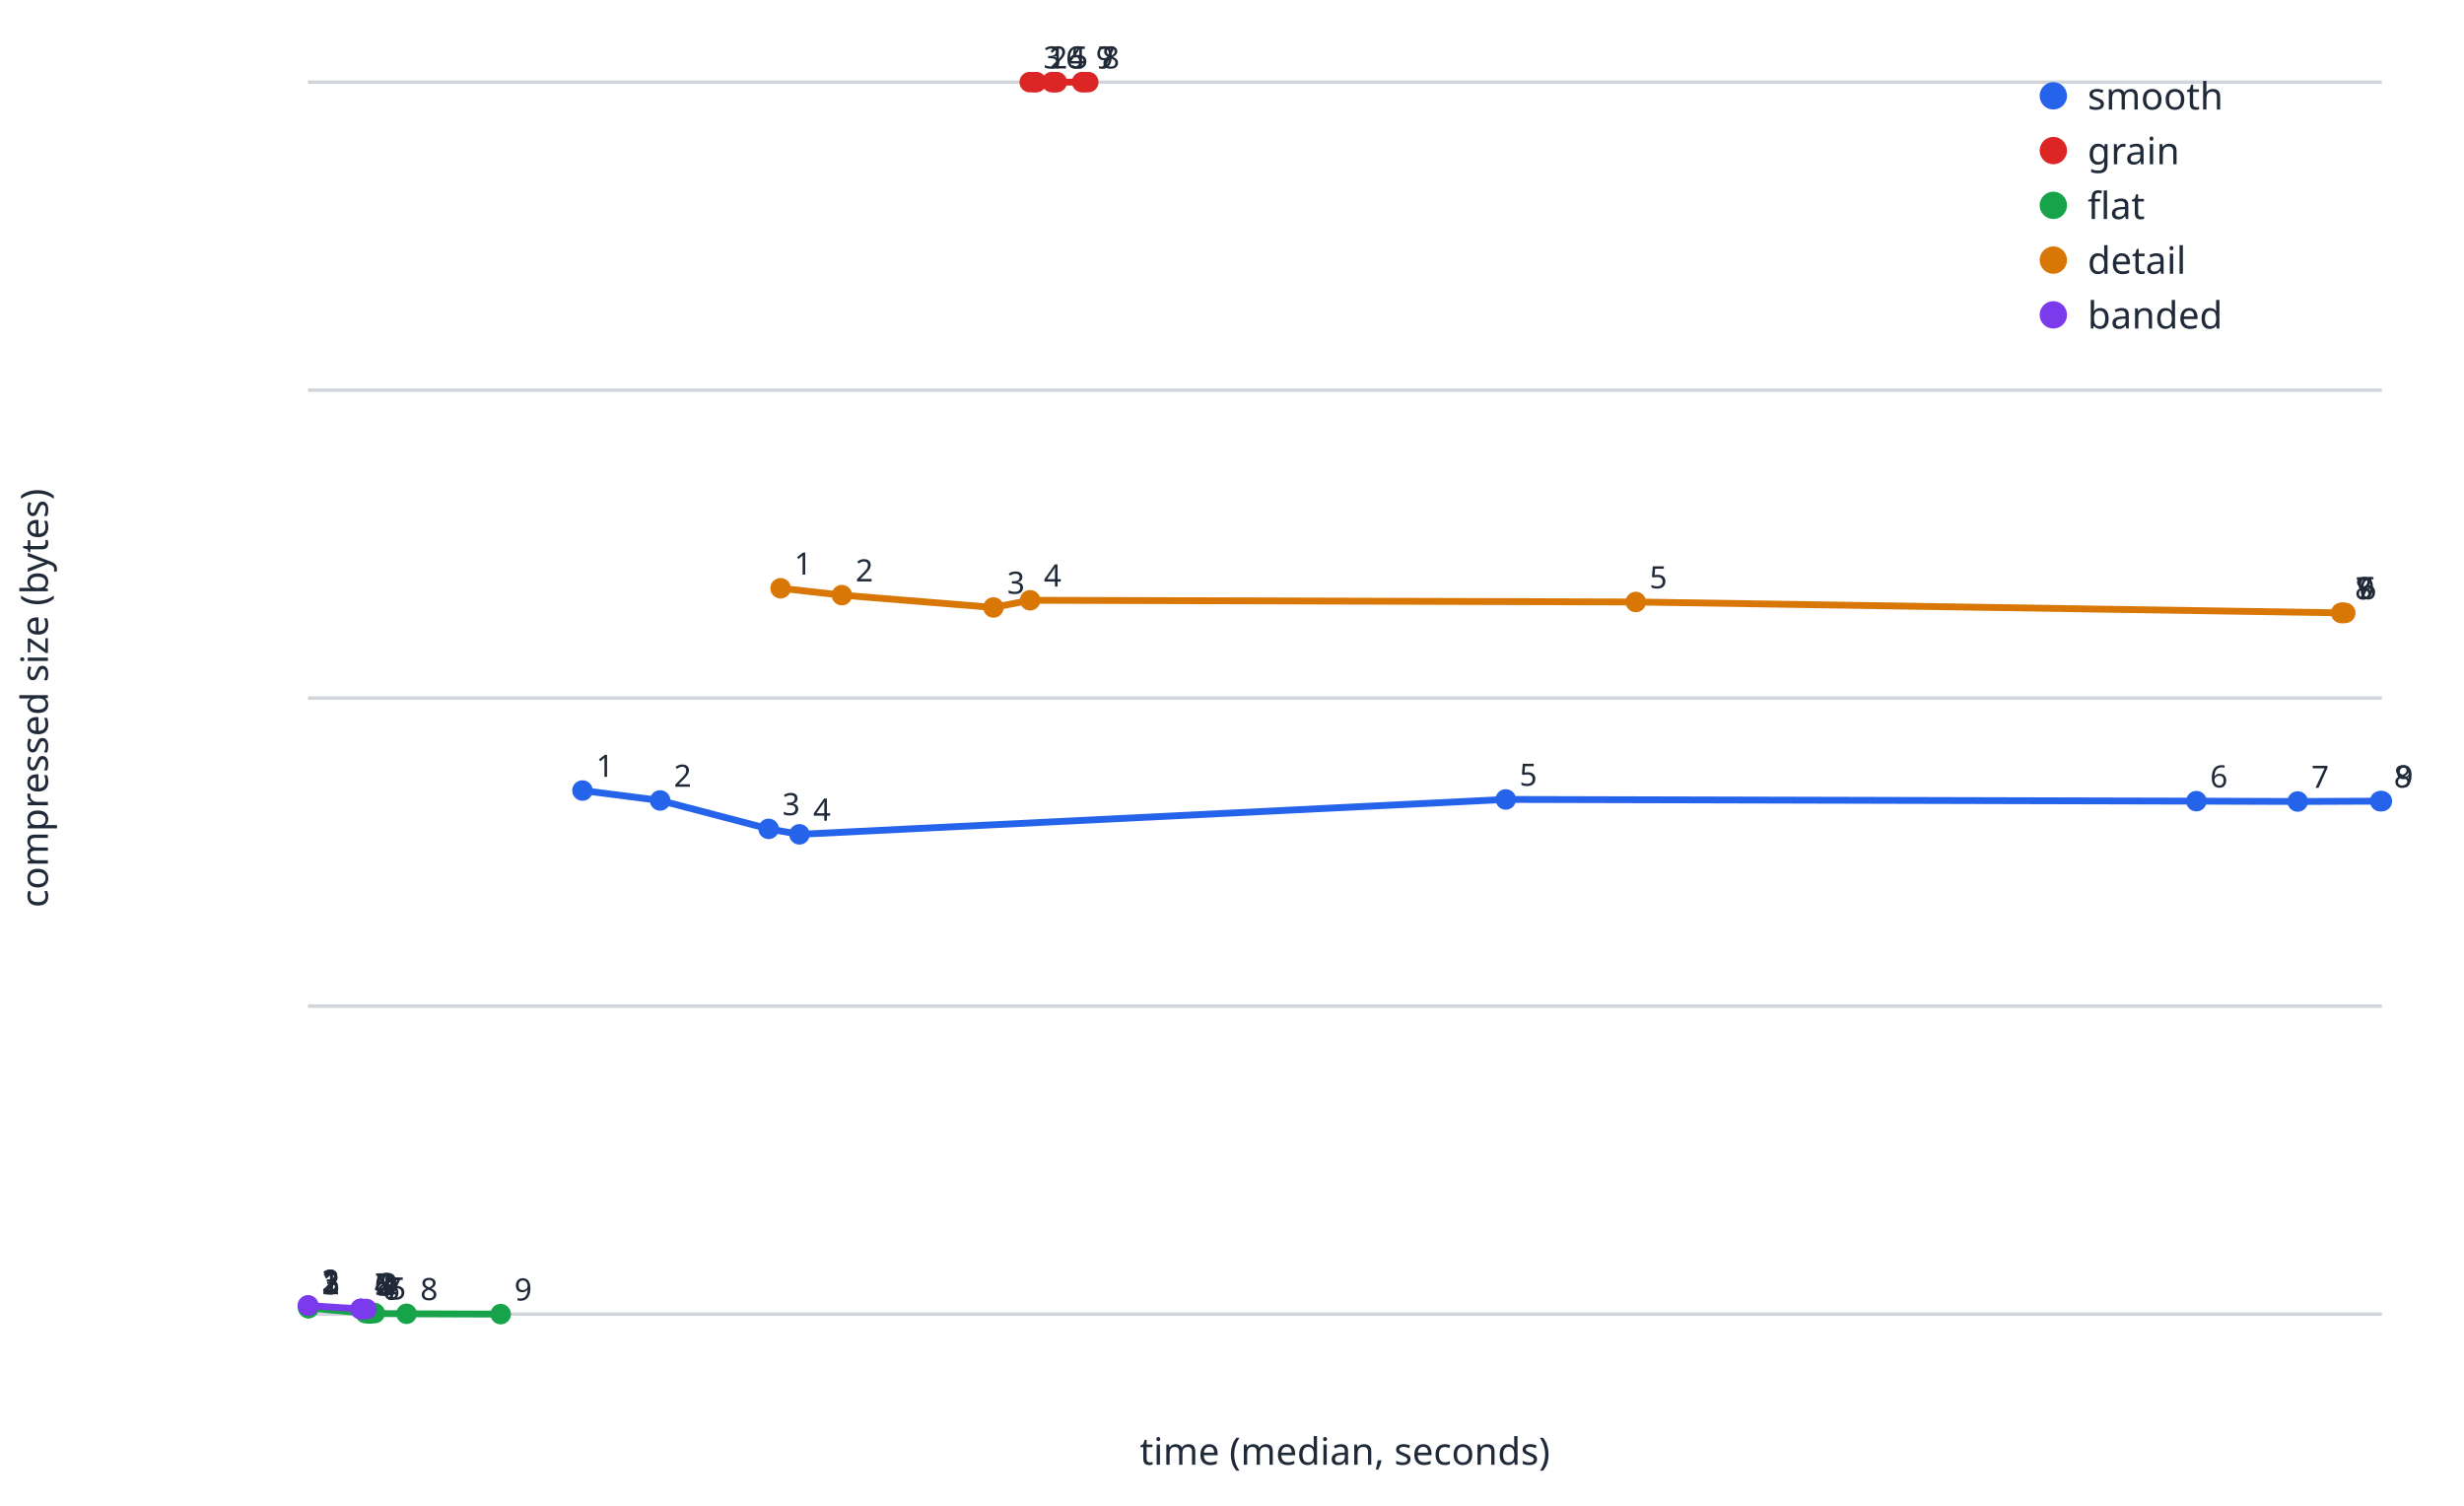
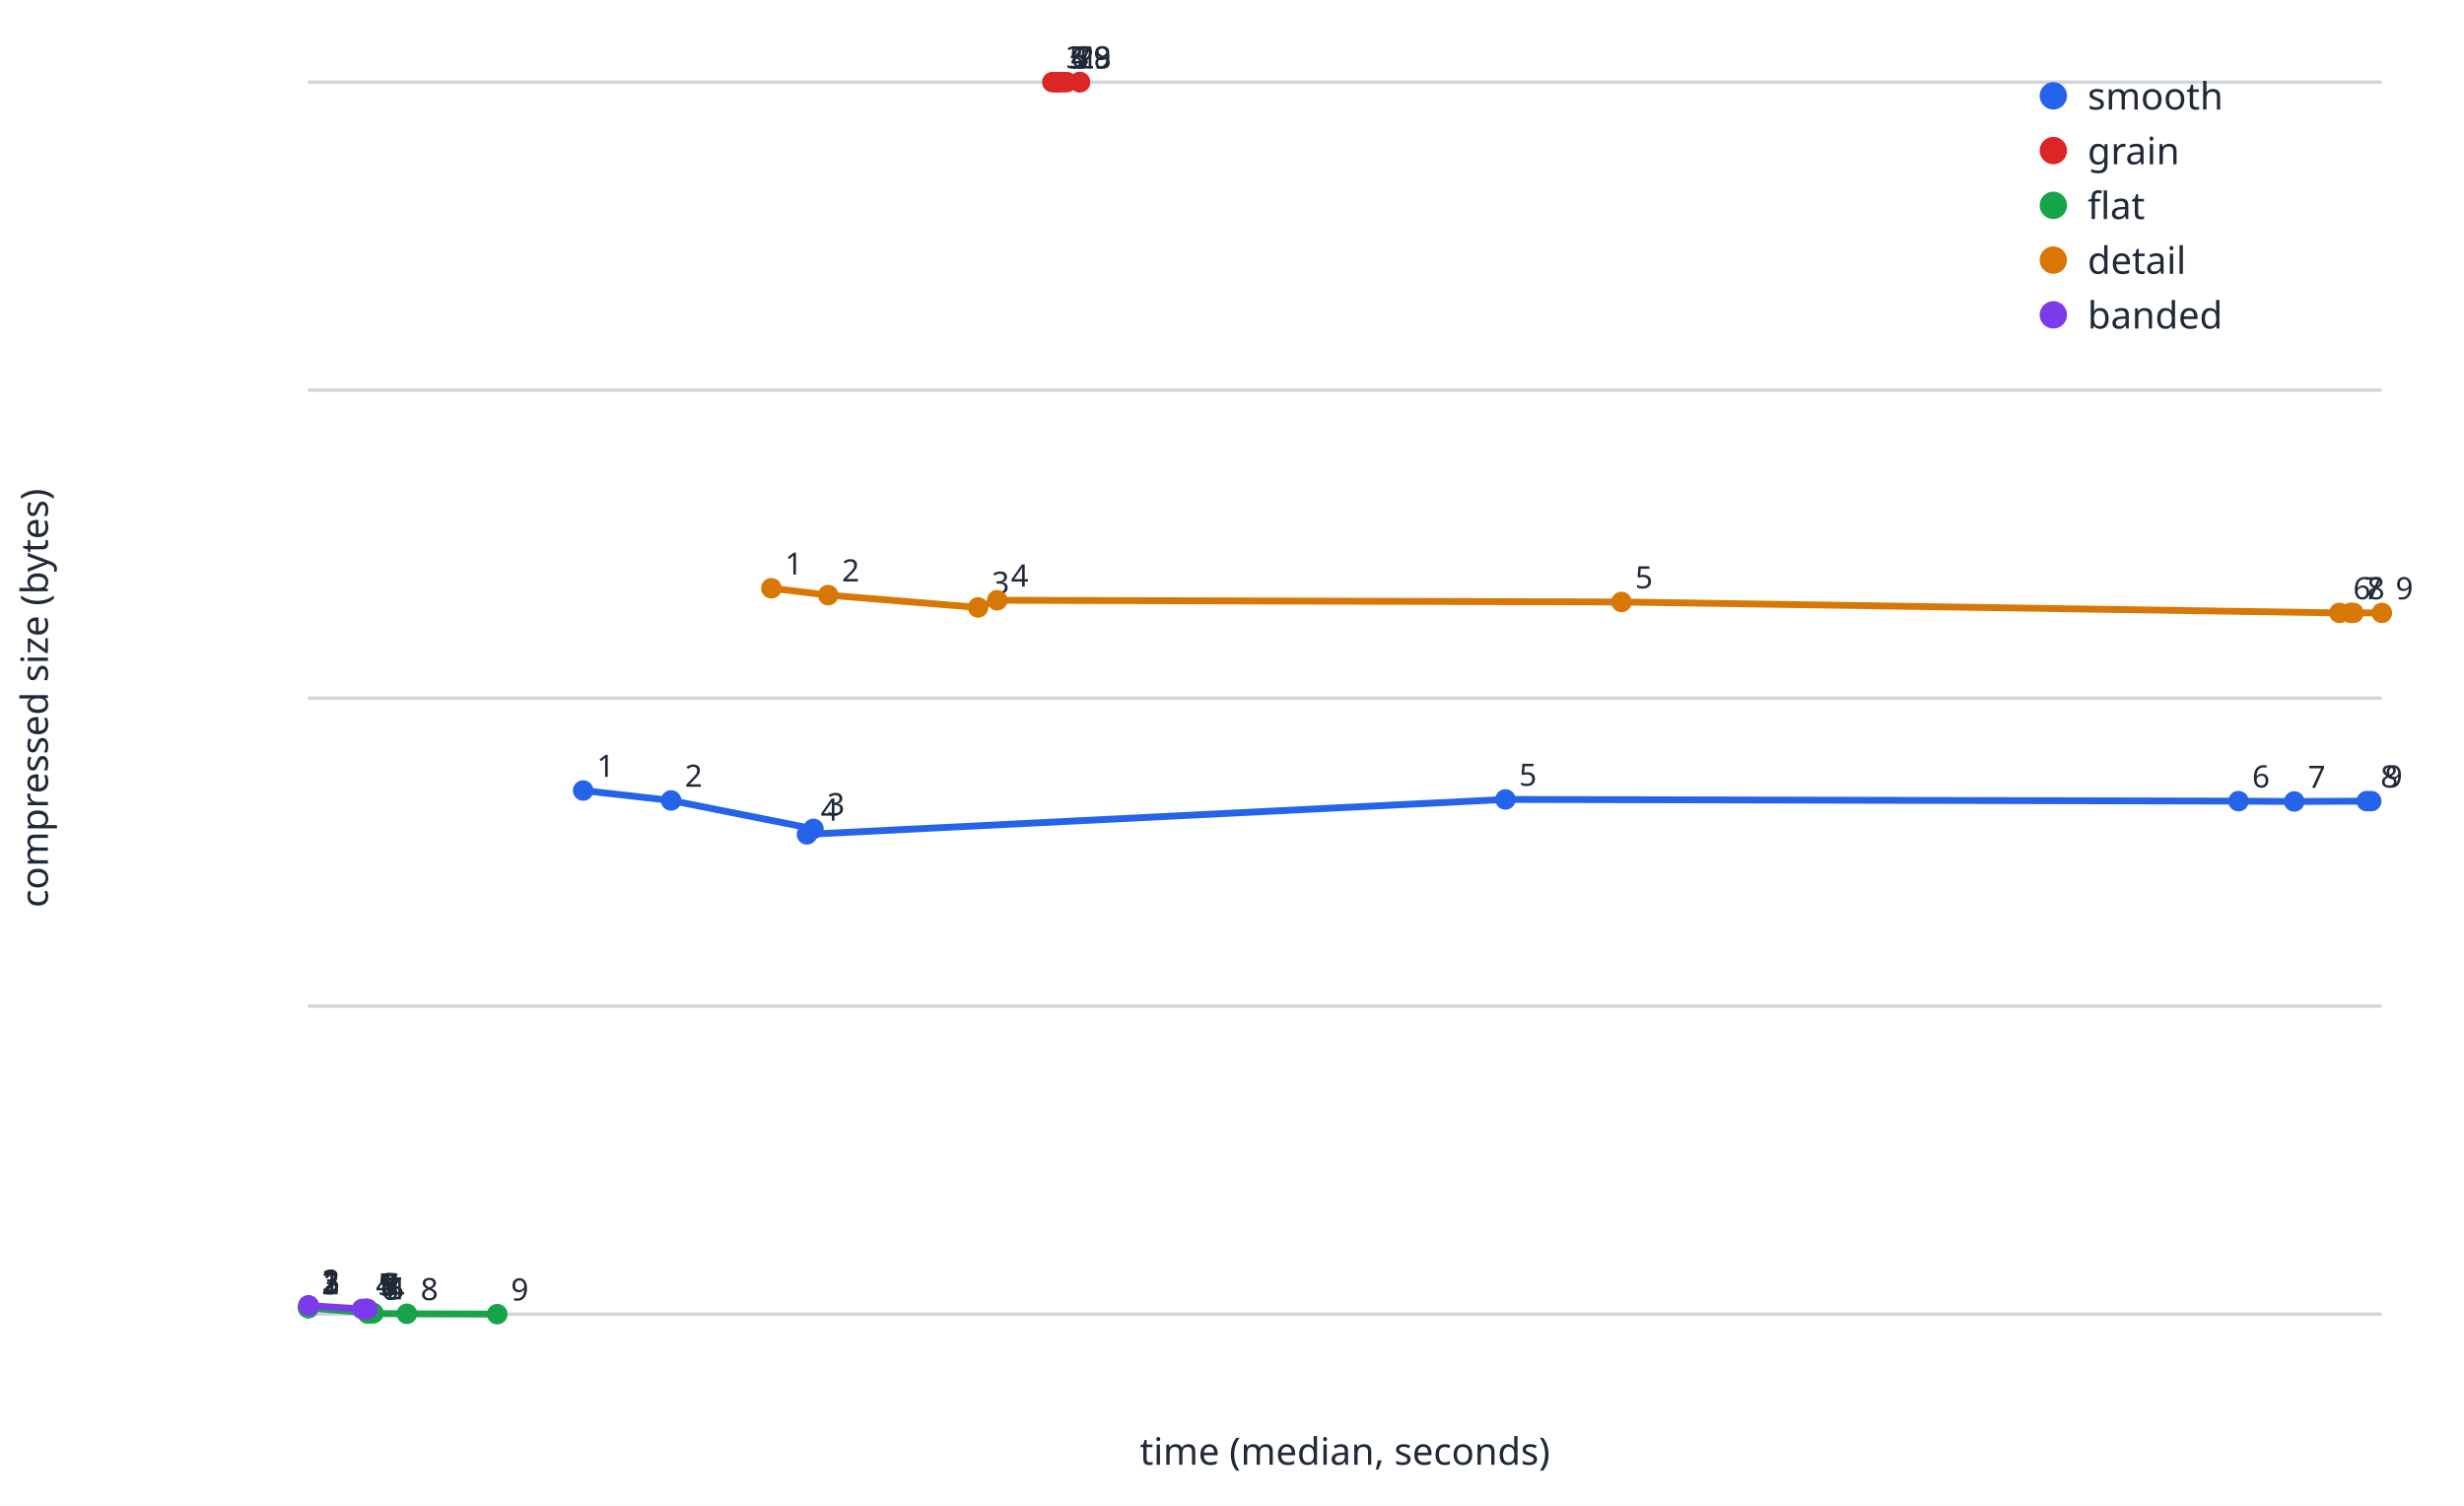
<svg xmlns="http://www.w3.org/2000/svg" viewBox="0 0 720 440" font-family="sans-serif" font-size="11">
  <rect width="720" height="440" fill="#ffffff" />
  <line x1="90" y1="24.0" x2="696" y2="24.0" stroke="#d1d5db" stroke-width="1" />
  <line x1="90" y1="114.0" x2="696" y2="114.0" stroke="#d1d5db" stroke-width="1" />
  <line x1="90" y1="204.0" x2="696" y2="204.0" stroke="#d1d5db" stroke-width="1" />
  <line x1="90" y1="294.0" x2="696" y2="294.0" stroke="#d1d5db" stroke-width="1" />
  <line x1="90" y1="384.0" x2="696" y2="384.0" stroke="#d1d5db" stroke-width="1" />
  <text x="393.0" y="428" fill="#1f2937" text-anchor="middle">time (median, seconds)</text>
  <text x="14" y="204.0" fill="#1f2937" text-anchor="middle" transform="rotate(-90 14 204.0)">compressed size (bytes)</text>
-   <polyline points="170.2,231.0 192.9,233.9 224.6,242.2 233.6,243.8 440.0,233.6 641.8,234.1 671.4,234.2 695.5,234.1 696.0,234.1" fill="none" stroke="#2563eb" stroke-width="2" />
-   <circle cx="170.2" cy="231.0" r="3" fill="#2563eb" />
-   <text x="174.2" y="227.0" fill="#1f2937" font-size="9">1</text>
-   <circle cx="192.9" cy="233.9" r="3" fill="#2563eb" />
-   <text x="196.9" y="229.9" fill="#1f2937" font-size="9">2</text>
-   <circle cx="224.6" cy="242.2" r="3" fill="#2563eb" />
-   <text x="228.6" y="238.2" fill="#1f2937" font-size="9">3</text>
-   <circle cx="233.6" cy="243.8" r="3" fill="#2563eb" />
-   <text x="237.6" y="239.8" fill="#1f2937" font-size="9">4</text>
-   <circle cx="440.0" cy="233.6" r="3" fill="#2563eb" />
-   <text x="444.0" y="229.6" fill="#1f2937" font-size="9">5</text>
-   <circle cx="641.8" cy="234.1" r="3" fill="#2563eb" />
-   <text x="645.8" y="230.1" fill="#1f2937" font-size="9">6</text>
-   <circle cx="671.4" cy="234.2" r="3" fill="#2563eb" />
-   <text x="675.4" y="230.2" fill="#1f2937" font-size="9">7</text>
-   <circle cx="695.5" cy="234.1" r="3" fill="#2563eb" />
-   <text x="699.5" y="230.1" fill="#1f2937" font-size="9">8</text>
-   <circle cx="696.0" cy="234.1" r="3" fill="#2563eb" />
-   <text x="700.0" y="230.1" fill="#1f2937" font-size="9">9</text>
-   <circle cx="600" cy="28" r="4" fill="#2563eb" />
-   <text x="610" y="32" fill="#1f2937">smooth</text>
-   <polyline points="302.2,24.0 302.8,24.0 300.9,24.0 308.1,24.0 308.8,24.0 307.4,24.0 316.8,24.0 318.0,24.0 316.2,24.0" fill="none" stroke="#dc2626" stroke-width="2" />
-   <circle cx="302.2" cy="24.0" r="3" fill="#dc2626" />
-   <text x="306.2" y="20.0" fill="#1f2937" font-size="9">1</text>
-   <circle cx="302.8" cy="24.0" r="3" fill="#dc2626" />
-   <text x="306.8" y="20.0" fill="#1f2937" font-size="9">2</text>
-   <circle cx="300.9" cy="24.0" r="3" fill="#dc2626" />
-   <text x="304.9" y="20.0" fill="#1f2937" font-size="9">3</text>
-   <circle cx="308.1" cy="24.0" r="3" fill="#dc2626" />
-   <text x="312.1" y="20.0" fill="#1f2937" font-size="9">4</text>
-   <circle cx="308.8" cy="24.0" r="3" fill="#dc2626" />
-   <text x="312.8" y="20.0" fill="#1f2937" font-size="9">5</text>
-   <circle cx="307.4" cy="24.0" r="3" fill="#dc2626" />
-   <text x="311.4" y="20.0" fill="#1f2937" font-size="9">6</text>
-   <circle cx="316.8" cy="24.0" r="3" fill="#dc2626" />
-   <text x="320.8" y="20.0" fill="#1f2937" font-size="9">7</text>
-   <circle cx="318.0" cy="24.0" r="3" fill="#dc2626" />
-   <text x="322.0" y="20.0" fill="#1f2937" font-size="9">8</text>
-   <circle cx="316.2" cy="24.0" r="3" fill="#dc2626" />
-   <text x="320.2" y="20.0" fill="#1f2937" font-size="9">9</text>
-   <circle cx="600" cy="44" r="4" fill="#dc2626" />
-   <text x="610" y="48" fill="#1f2937">grain</text>
-   <polyline points="90.1,382.2 90.1,382.2 90.2,382.2 106.8,383.7 109.5,383.7 107.7,383.8 108.2,383.8 118.8,383.9 146.3,384.0" fill="none" stroke="#16a34a" stroke-width="2" />
+   <polyline points="170.4,231.0 196.1,233.9 237.7,242.2 235.8,243.8 439.9,233.6 654.1,234.1 670.4,234.2 691.6,234.1 692.9,234.1" fill="none" stroke="#2563eb" stroke-width="2" />
+   <circle cx="170.4" cy="231.0" r="3" fill="#2563eb" />
+   <text x="174.4" y="227.0" fill="#1f2937" font-size="9">1</text>
+   <circle cx="196.1" cy="233.9" r="3" fill="#2563eb" />
+   <text x="200.1" y="229.9" fill="#1f2937" font-size="9">2</text>
+   <circle cx="237.7" cy="242.2" r="3" fill="#2563eb" />
+   <text x="241.7" y="238.2" fill="#1f2937" font-size="9">3</text>
+   <circle cx="235.8" cy="243.8" r="3" fill="#2563eb" />
+   <text x="239.8" y="239.8" fill="#1f2937" font-size="9">4</text>
+   <circle cx="439.9" cy="233.6" r="3" fill="#2563eb" />
+   <text x="443.9" y="229.6" fill="#1f2937" font-size="9">5</text>
+   <circle cx="654.1" cy="234.1" r="3" fill="#2563eb" />
+   <text x="658.1" y="230.1" fill="#1f2937" font-size="9">6</text>
+   <circle cx="670.4" cy="234.2" r="3" fill="#2563eb" />
+   <text x="674.4" y="230.2" fill="#1f2937" font-size="9">7</text>
+   <circle cx="691.6" cy="234.1" r="3" fill="#2563eb" />
+   <text x="695.6" y="230.1" fill="#1f2937" font-size="9">8</text>
+   <circle cx="692.9" cy="234.1" r="3" fill="#2563eb" />
+   <text x="696.9" y="230.1" fill="#1f2937" font-size="9">9</text>
+   <polyline points="311.7,24.0 310.7,24.0 307.5,24.0 308.9,24.0 308.4,24.0 309.0,24.0 309.8,24.0 315.6,24.0 315.5,24.0" fill="none" stroke="#dc2626" stroke-width="2" />
+   <circle cx="311.7" cy="24.0" r="3" fill="#dc2626" />
+   <text x="315.7" y="20.0" fill="#1f2937" font-size="9">1</text>
+   <circle cx="310.7" cy="24.0" r="3" fill="#dc2626" />
+   <text x="314.7" y="20.0" fill="#1f2937" font-size="9">2</text>
+   <circle cx="307.5" cy="24.0" r="3" fill="#dc2626" />
+   <text x="311.5" y="20.0" fill="#1f2937" font-size="9">3</text>
+   <circle cx="308.9" cy="24.0" r="3" fill="#dc2626" />
+   <text x="312.9" y="20.0" fill="#1f2937" font-size="9">4</text>
+   <circle cx="308.4" cy="24.0" r="3" fill="#dc2626" />
+   <text x="312.4" y="20.0" fill="#1f2937" font-size="9">5</text>
+   <circle cx="309.0" cy="24.0" r="3" fill="#dc2626" />
+   <text x="313.0" y="20.0" fill="#1f2937" font-size="9">6</text>
+   <circle cx="309.8" cy="24.0" r="3" fill="#dc2626" />
+   <text x="313.8" y="20.0" fill="#1f2937" font-size="9">7</text>
+   <circle cx="315.6" cy="24.0" r="3" fill="#dc2626" />
+   <text x="319.6" y="20.0" fill="#1f2937" font-size="9">8</text>
+   <circle cx="315.5" cy="24.0" r="3" fill="#dc2626" />
+   <text x="319.5" y="20.0" fill="#1f2937" font-size="9">9</text>
+   <polyline points="90.2,382.2 90.0,382.2 90.1,382.2 109.1,383.7 109.0,383.7 107.4,383.8 107.9,383.8 118.9,383.9 145.3,384.0" fill="none" stroke="#16a34a" stroke-width="2" />
+   <circle cx="90.2" cy="382.2" r="3" fill="#16a34a" />
+   <text x="94.2" y="378.2" fill="#1f2937" font-size="9">1</text>
+   <circle cx="90.0" cy="382.2" r="3" fill="#16a34a" />
+   <text x="94.0" y="378.2" fill="#1f2937" font-size="9">2</text>
  <circle cx="90.1" cy="382.2" r="3" fill="#16a34a" />
-   <text x="94.1" y="378.2" fill="#1f2937" font-size="9">1</text>
-   <circle cx="90.1" cy="382.2" r="3" fill="#16a34a" />
-   <text x="94.1" y="378.2" fill="#1f2937" font-size="9">2</text>
-   <circle cx="90.2" cy="382.2" r="3" fill="#16a34a" />
-   <text x="94.2" y="378.2" fill="#1f2937" font-size="9">3</text>
-   <circle cx="106.8" cy="383.7" r="3" fill="#16a34a" />
-   <text x="110.8" y="379.7" fill="#1f2937" font-size="9">4</text>
-   <circle cx="109.5" cy="383.7" r="3" fill="#16a34a" />
-   <text x="113.5" y="379.7" fill="#1f2937" font-size="9">5</text>
-   <circle cx="107.7" cy="383.8" r="3" fill="#16a34a" />
-   <text x="111.7" y="379.8" fill="#1f2937" font-size="9">6</text>
-   <circle cx="108.2" cy="383.8" r="3" fill="#16a34a" />
-   <text x="112.2" y="379.8" fill="#1f2937" font-size="9">7</text>
-   <circle cx="118.8" cy="383.9" r="3" fill="#16a34a" />
-   <text x="122.8" y="379.9" fill="#1f2937" font-size="9">8</text>
-   <circle cx="146.3" cy="384.0" r="3" fill="#16a34a" />
-   <text x="150.3" y="380.0" fill="#1f2937" font-size="9">9</text>
-   <circle cx="600" cy="60" r="4" fill="#16a34a" />
-   <text x="610" y="64" fill="#1f2937">flat</text>
-   <polyline points="228.1,171.9 246.0,173.9 290.3,177.5 301.0,175.4 478.0,175.9 685.3,179.1 684.3,179.1 684.1,179.1 684.7,179.1" fill="none" stroke="#d97706" stroke-width="2" />
-   <circle cx="228.1" cy="171.9" r="3" fill="#d97706" />
-   <text x="232.1" y="167.9" fill="#1f2937" font-size="9">1</text>
-   <circle cx="246.0" cy="173.9" r="3" fill="#d97706" />
-   <text x="250.0" y="169.9" fill="#1f2937" font-size="9">2</text>
-   <circle cx="290.3" cy="177.5" r="3" fill="#d97706" />
-   <text x="294.3" y="173.5" fill="#1f2937" font-size="9">3</text>
-   <circle cx="301.0" cy="175.4" r="3" fill="#d97706" />
-   <text x="305.0" y="171.4" fill="#1f2937" font-size="9">4</text>
-   <circle cx="478.0" cy="175.9" r="3" fill="#d97706" />
-   <text x="482.0" y="171.9" fill="#1f2937" font-size="9">5</text>
-   <circle cx="685.3" cy="179.1" r="3" fill="#d97706" />
-   <text x="689.3" y="175.1" fill="#1f2937" font-size="9">6</text>
-   <circle cx="684.3" cy="179.1" r="3" fill="#d97706" />
-   <text x="688.3" y="175.1" fill="#1f2937" font-size="9">7</text>
-   <circle cx="684.1" cy="179.1" r="3" fill="#d97706" />
-   <text x="688.1" y="175.1" fill="#1f2937" font-size="9">8</text>
-   <circle cx="684.7" cy="179.1" r="3" fill="#d97706" />
-   <text x="688.7" y="175.1" fill="#1f2937" font-size="9">9</text>
-   <circle cx="600" cy="76" r="4" fill="#d97706" />
-   <text x="610" y="80" fill="#1f2937">detail</text>
-   <polyline points="90.0,381.5 90.0,381.5 90.1,381.5 105.4,382.5 105.4,382.5 105.4,382.5 105.5,382.5 106.2,382.5 107.1,382.5" fill="none" stroke="#7c3aed" stroke-width="2" />
-   <circle cx="90.0" cy="381.5" r="3" fill="#7c3aed" />
-   <text x="94.0" y="377.5" fill="#1f2937" font-size="9">1</text>
-   <circle cx="90.0" cy="381.5" r="3" fill="#7c3aed" />
-   <text x="94.0" y="377.5" fill="#1f2937" font-size="9">2</text>
+   <text x="94.1" y="378.2" fill="#1f2937" font-size="9">3</text>
+   <circle cx="109.1" cy="383.7" r="3" fill="#16a34a" />
+   <text x="113.1" y="379.7" fill="#1f2937" font-size="9">4</text>
+   <circle cx="109.0" cy="383.7" r="3" fill="#16a34a" />
+   <text x="113.0" y="379.7" fill="#1f2937" font-size="9">5</text>
+   <circle cx="107.4" cy="383.8" r="3" fill="#16a34a" />
+   <text x="111.4" y="379.8" fill="#1f2937" font-size="9">6</text>
+   <circle cx="107.9" cy="383.8" r="3" fill="#16a34a" />
+   <text x="111.9" y="379.8" fill="#1f2937" font-size="9">7</text>
+   <circle cx="118.9" cy="383.9" r="3" fill="#16a34a" />
+   <text x="122.9" y="379.9" fill="#1f2937" font-size="9">8</text>
+   <circle cx="145.3" cy="384.0" r="3" fill="#16a34a" />
+   <text x="149.3" y="380.0" fill="#1f2937" font-size="9">9</text>
+   <polyline points="225.4,171.9 242.0,173.9 285.8,177.5 291.4,175.4 473.8,175.9 683.6,179.1 686.9,179.1 687.7,179.1 696.0,179.1" fill="none" stroke="#d97706" stroke-width="2" />
+   <circle cx="225.4" cy="171.9" r="3" fill="#d97706" />
+   <text x="229.4" y="167.9" fill="#1f2937" font-size="9">1</text>
+   <circle cx="242.0" cy="173.9" r="3" fill="#d97706" />
+   <text x="246.0" y="169.9" fill="#1f2937" font-size="9">2</text>
+   <circle cx="285.8" cy="177.5" r="3" fill="#d97706" />
+   <text x="289.8" y="173.5" fill="#1f2937" font-size="9">3</text>
+   <circle cx="291.4" cy="175.4" r="3" fill="#d97706" />
+   <text x="295.4" y="171.4" fill="#1f2937" font-size="9">4</text>
+   <circle cx="473.8" cy="175.9" r="3" fill="#d97706" />
+   <text x="477.8" y="171.9" fill="#1f2937" font-size="9">5</text>
+   <circle cx="683.6" cy="179.1" r="3" fill="#d97706" />
+   <text x="687.6" y="175.1" fill="#1f2937" font-size="9">6</text>
+   <circle cx="686.9" cy="179.1" r="3" fill="#d97706" />
+   <text x="690.9" y="175.1" fill="#1f2937" font-size="9">7</text>
+   <circle cx="687.7" cy="179.1" r="3" fill="#d97706" />
+   <text x="691.7" y="175.1" fill="#1f2937" font-size="9">8</text>
+   <circle cx="696.0" cy="179.1" r="3" fill="#d97706" />
+   <text x="700.0" y="175.1" fill="#1f2937" font-size="9">9</text>
+   <polyline points="90.2,381.5 90.1,381.5 90.2,381.5 105.8,382.5 106.4,382.5 107.2,382.5 107.4,382.5 107.2,382.5 106.9,382.5" fill="none" stroke="#7c3aed" stroke-width="2" />
+   <circle cx="90.2" cy="381.5" r="3" fill="#7c3aed" />
+   <text x="94.2" y="377.5" fill="#1f2937" font-size="9">1</text>
  <circle cx="90.1" cy="381.5" r="3" fill="#7c3aed" />
-   <text x="94.1" y="377.5" fill="#1f2937" font-size="9">3</text>
-   <circle cx="105.4" cy="382.5" r="3" fill="#7c3aed" />
-   <text x="109.4" y="378.5" fill="#1f2937" font-size="9">4</text>
-   <circle cx="105.4" cy="382.5" r="3" fill="#7c3aed" />
-   <text x="109.4" y="378.5" fill="#1f2937" font-size="9">5</text>
-   <circle cx="105.4" cy="382.5" r="3" fill="#7c3aed" />
-   <text x="109.4" y="378.5" fill="#1f2937" font-size="9">6</text>
-   <circle cx="105.5" cy="382.5" r="3" fill="#7c3aed" />
-   <text x="109.5" y="378.5" fill="#1f2937" font-size="9">7</text>
-   <circle cx="106.2" cy="382.5" r="3" fill="#7c3aed" />
-   <text x="110.2" y="378.5" fill="#1f2937" font-size="9">8</text>
-   <circle cx="107.1" cy="382.5" r="3" fill="#7c3aed" />
-   <text x="111.1" y="378.5" fill="#1f2937" font-size="9">9</text>
-   <circle cx="600" cy="92" r="4" fill="#7c3aed" />
-   <text x="610" y="96" fill="#1f2937">banded</text>
+   <text x="94.1" y="377.5" fill="#1f2937" font-size="9">2</text>
+   <circle cx="90.2" cy="381.5" r="3" fill="#7c3aed" />
+   <text x="94.2" y="377.5" fill="#1f2937" font-size="9">3</text>
+   <circle cx="105.8" cy="382.5" r="3" fill="#7c3aed" />
+   <text x="109.8" y="378.5" fill="#1f2937" font-size="9">4</text>
+   <circle cx="106.4" cy="382.5" r="3" fill="#7c3aed" />
+   <text x="110.4" y="378.5" fill="#1f2937" font-size="9">5</text>
+   <circle cx="107.2" cy="382.5" r="3" fill="#7c3aed" />
+   <text x="111.2" y="378.5" fill="#1f2937" font-size="9">6</text>
+   <circle cx="107.4" cy="382.5" r="3" fill="#7c3aed" />
+   <text x="111.4" y="378.5" fill="#1f2937" font-size="9">7</text>
+   <circle cx="107.2" cy="382.5" r="3" fill="#7c3aed" />
+   <text x="111.2" y="378.5" fill="#1f2937" font-size="9">8</text>
+   <circle cx="106.9" cy="382.5" r="3" fill="#7c3aed" />
+   <text x="110.9" y="378.5" fill="#1f2937" font-size="9">9</text>
+   <circle cx="600" cy="28.0" r="4" fill="#2563eb" />
+   <text x="610" y="32.0" fill="#1f2937">smooth</text>
+   <circle cx="600" cy="44.0" r="4" fill="#dc2626" />
+   <text x="610" y="48.0" fill="#1f2937">grain</text>
+   <circle cx="600" cy="60.0" r="4" fill="#16a34a" />
+   <text x="610" y="64.0" fill="#1f2937">flat</text>
+   <circle cx="600" cy="76.0" r="4" fill="#d97706" />
+   <text x="610" y="80.0" fill="#1f2937">detail</text>
+   <circle cx="600" cy="92.0" r="4" fill="#7c3aed" />
+   <text x="610" y="96.0" fill="#1f2937">banded</text>
</svg>
